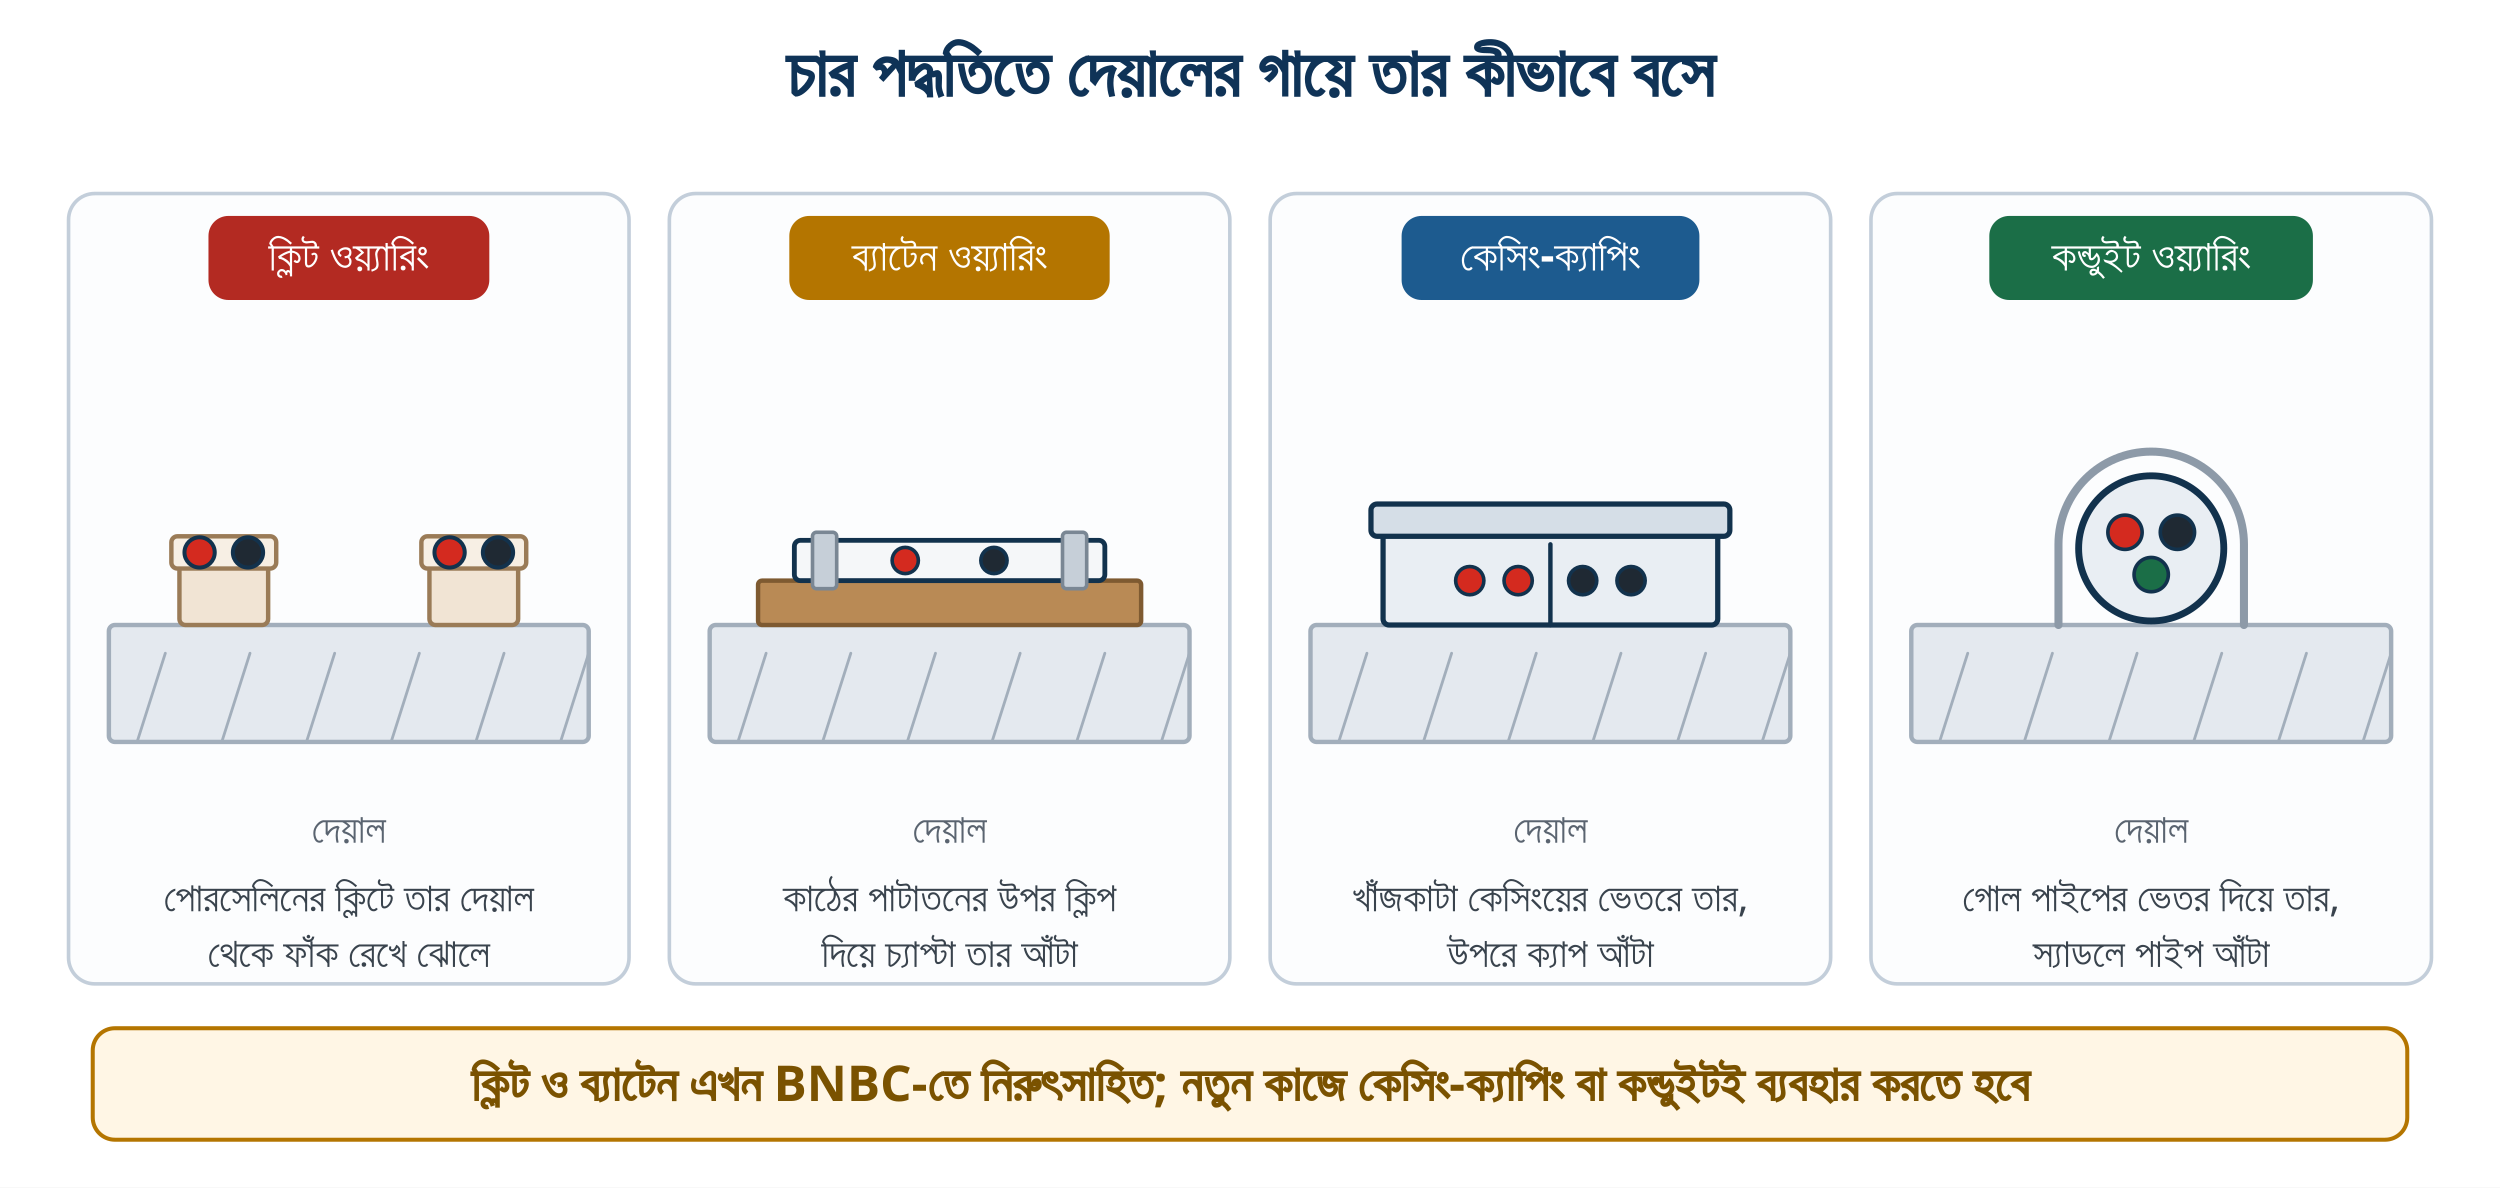
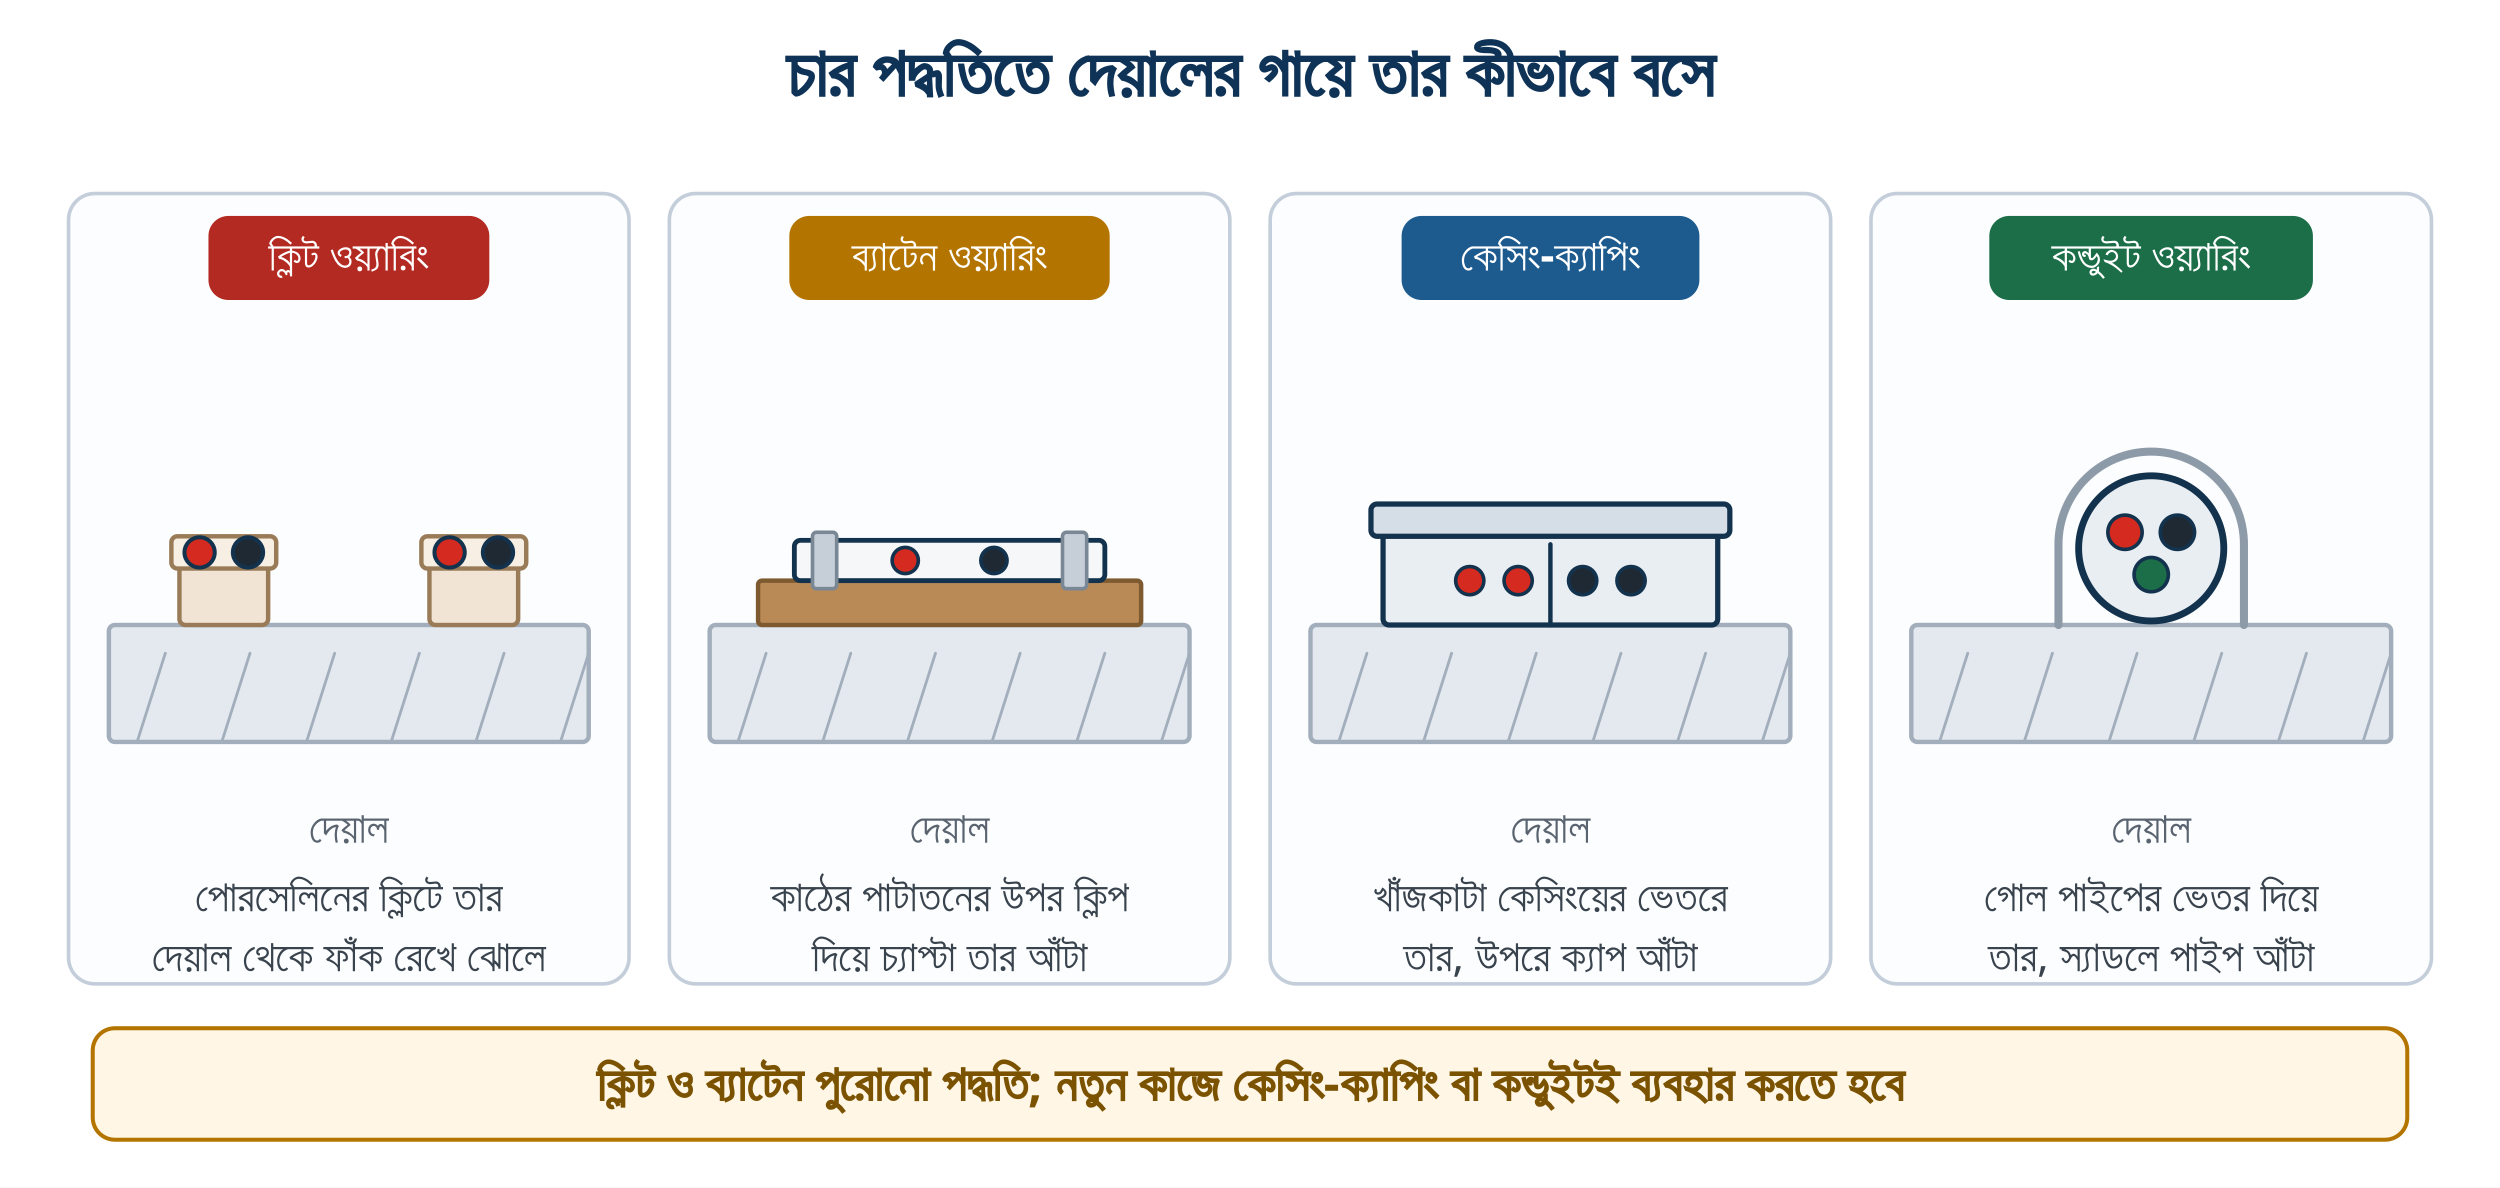
<svg xmlns="http://www.w3.org/2000/svg" width="1240" height="589" viewBox="0 0 1240 589">
  <rect width="1240" height="589" fill="#FFFFFF" />
  <text x="620.0" y="48.0" font-family="Kalpurush" font-size="34" font-weight="700" fill="#0F3357" text-anchor="middle">চার পদ্ধতিতে দেয়ালের গায়ে তার কীভাবে বসে</text>
  <rect x="34.0" y="96.0" width="278.0" height="392.0" rx="13" fill="#FCFDFE" stroke="#C3CEDA" stroke-width="1.8" />
  <rect x="104.3" y="108.0" width="137.5" height="39.9" rx="9" fill="#B32A22" stroke="#B32A22" stroke-width="1.8" />
  <text x="173.0" y="134.2" font-family="Kalpurush" font-size="21.5" font-weight="600" fill="#FFFFFF" text-anchor="middle">ক্লিট ওয়্যারিং</text>
  <rect x="54.0" y="310.0" width="238.0" height="58.0" rx="3" fill="#E4E9EF" stroke="#A2AEBB" stroke-width="2.2" />
  <path d="M 68.0 368 L 82.0 324" fill="none" stroke="#A2AEBB" stroke-width="1.4" stroke-linecap="round" stroke-linejoin="round" />
  <path d="M 110.0 368 L 124.0 324" fill="none" stroke="#A2AEBB" stroke-width="1.4" stroke-linecap="round" stroke-linejoin="round" />
  <path d="M 152.0 368 L 166.0 324" fill="none" stroke="#A2AEBB" stroke-width="1.4" stroke-linecap="round" stroke-linejoin="round" />
  <path d="M 194.0 368 L 208.0 324" fill="none" stroke="#A2AEBB" stroke-width="1.4" stroke-linecap="round" stroke-linejoin="round" />
  <path d="M 236.0 368 L 250.0 324" fill="none" stroke="#A2AEBB" stroke-width="1.4" stroke-linecap="round" stroke-linejoin="round" />
  <path d="M 278.0 368 L 292.0 324" fill="none" stroke="#A2AEBB" stroke-width="1.4" stroke-linecap="round" stroke-linejoin="round" />
  <rect x="89.0" y="280.0" width="44.0" height="30.0" rx="3" fill="#F1E4D4" stroke="#9A7B57" stroke-width="2.2" />
  <rect x="85.0" y="266.0" width="52.0" height="16.0" rx="3" fill="#F7EFE4" stroke="#9A7B57" stroke-width="2.2" />
  <rect x="213.0" y="280.0" width="44.0" height="30.0" rx="3" fill="#F1E4D4" stroke="#9A7B57" stroke-width="2.2" />
  <rect x="209.0" y="266.0" width="52.0" height="16.0" rx="3" fill="#F7EFE4" stroke="#9A7B57" stroke-width="2.2" />
  <circle cx="99.0" cy="274.0" r="7.5" fill="#D42A1F" stroke="#12324D" stroke-width="2" />
  <circle cx="123.0" cy="274.0" r="7.5" fill="#1F2933" stroke="#12324D" stroke-width="2" />
  <circle cx="223.0" cy="274.0" r="7.5" fill="#D42A1F" stroke="#12324D" stroke-width="2" />
  <circle cx="247.0" cy="274.0" r="7.5" fill="#1F2933" stroke="#12324D" stroke-width="2" />
-   <text x="173.0" y="418.0" font-family="Kalpurush" font-size="20" font-weight="400" fill="#5A6470" text-anchor="middle">দেয়াল</text>
-   <text x="173.0" y="452.0" font-family="Kalpurush" font-size="20" font-weight="400" fill="#39434D" text-anchor="middle">পোরসেলিনের ক্লিটে তার দেয়াল</text>
-   <text x="173.0" y="479.6" font-family="Kalpurush" font-size="20" font-weight="400" fill="#39434D" text-anchor="middle">থেকে ফাঁক রেখে ঝোলে</text>
+   <text x="173.0" y="418.0" font-family="Kalpurush" font-size="21.5" font-weight="400" fill="#5A6470" text-anchor="middle">দেয়াল</text>
+   <text x="173.0" y="452.0" font-family="Kalpurush" font-size="21.5" font-weight="400" fill="#39434D" text-anchor="middle">পোরসেলিনের ক্লিটে তার</text>
+   <text x="173.0" y="481.7" font-family="Kalpurush" font-size="21.5" font-weight="400" fill="#39434D" text-anchor="middle">দেয়াল থেকে ফাঁক রেখে ঝোলে</text>
  <rect x="332.0" y="96.0" width="278.0" height="392.0" rx="13" fill="#FCFDFE" stroke="#C3CEDA" stroke-width="1.8" />
  <rect x="392.4" y="108.0" width="157.1" height="39.9" rx="9" fill="#B47500" stroke="#B47500" stroke-width="1.8" />
  <text x="471.0" y="134.2" font-family="Kalpurush" font-size="21.5" font-weight="600" fill="#FFFFFF" text-anchor="middle">ব্যাটেন ওয়্যারিং</text>
  <rect x="352.0" y="310.0" width="238.0" height="58.0" rx="3" fill="#E4E9EF" stroke="#A2AEBB" stroke-width="2.2" />
  <path d="M 366.0 368 L 380.0 324" fill="none" stroke="#A2AEBB" stroke-width="1.4" stroke-linecap="round" stroke-linejoin="round" />
  <path d="M 408.0 368 L 422.0 324" fill="none" stroke="#A2AEBB" stroke-width="1.4" stroke-linecap="round" stroke-linejoin="round" />
  <path d="M 450.0 368 L 464.0 324" fill="none" stroke="#A2AEBB" stroke-width="1.4" stroke-linecap="round" stroke-linejoin="round" />
  <path d="M 492.0 368 L 506.0 324" fill="none" stroke="#A2AEBB" stroke-width="1.4" stroke-linecap="round" stroke-linejoin="round" />
  <path d="M 534.0 368 L 548.0 324" fill="none" stroke="#A2AEBB" stroke-width="1.4" stroke-linecap="round" stroke-linejoin="round" />
  <path d="M 576.0 368 L 590.0 324" fill="none" stroke="#A2AEBB" stroke-width="1.4" stroke-linecap="round" stroke-linejoin="round" />
  <rect x="376.0" y="288.0" width="190.0" height="22.0" rx="2" fill="#B98A55" stroke="#7E5A31" stroke-width="2.2" />
  <rect x="394.0" y="268.0" width="154.0" height="20.0" rx="3" fill="#F5F7F9" stroke="#12324D" stroke-width="2.4" />
  <circle cx="449.0" cy="278.0" r="6.5" fill="#D42A1F" stroke="#12324D" stroke-width="1.8" />
  <circle cx="493.0" cy="278.0" r="6.5" fill="#1F2933" stroke="#12324D" stroke-width="1.8" />
  <rect x="403.0" y="264.0" width="12.0" height="28.0" rx="2" fill="#C6CFD8" stroke="#7A8794" stroke-width="1.8" />
  <rect x="527.0" y="264.0" width="12.0" height="28.0" rx="2" fill="#C6CFD8" stroke="#7A8794" stroke-width="1.8" />
-   <text x="471.0" y="418.0" font-family="Kalpurush" font-size="20" font-weight="400" fill="#5A6470" text-anchor="middle">দেয়াল</text>
-   <text x="471.0" y="452.0" font-family="Kalpurush" font-size="20" font-weight="400" fill="#39434D" text-anchor="middle">কাঠের পাটাতনের উপর ক্লিপ</text>
-   <text x="471.0" y="479.6" font-family="Kalpurush" font-size="20" font-weight="400" fill="#39434D" text-anchor="middle">দিয়ে চ্যাপ্টা তার আঁটা</text>
+   <text x="471.0" y="418.0" font-family="Kalpurush" font-size="21.5" font-weight="400" fill="#5A6470" text-anchor="middle">দেয়াল</text>
+   <text x="471.0" y="452.0" font-family="Kalpurush" font-size="21.5" font-weight="400" fill="#39434D" text-anchor="middle">কাঠের পাটাতনের উপর ক্লিপ</text>
+   <text x="471.0" y="481.7" font-family="Kalpurush" font-size="21.5" font-weight="400" fill="#39434D" text-anchor="middle">দিয়ে চ্যাপ্টা তার আঁটা</text>
  <rect x="630.0" y="96.0" width="278.0" height="392.0" rx="13" fill="#FCFDFE" stroke="#C3CEDA" stroke-width="1.8" />
  <rect x="696.1" y="108.0" width="145.9" height="39.9" rx="9" fill="#1D5B8F" stroke="#1D5B8F" stroke-width="1.8" />
  <text x="769.0" y="134.2" font-family="Kalpurush" font-size="21.5" font-weight="600" fill="#FFFFFF" text-anchor="middle">কেসিং-ক্যাপিং</text>
  <rect x="650.0" y="310.0" width="238.0" height="58.0" rx="3" fill="#E4E9EF" stroke="#A2AEBB" stroke-width="2.2" />
  <path d="M 664.0 368 L 678.0 324" fill="none" stroke="#A2AEBB" stroke-width="1.4" stroke-linecap="round" stroke-linejoin="round" />
  <path d="M 706.0 368 L 720.0 324" fill="none" stroke="#A2AEBB" stroke-width="1.4" stroke-linecap="round" stroke-linejoin="round" />
  <path d="M 748.0 368 L 762.0 324" fill="none" stroke="#A2AEBB" stroke-width="1.4" stroke-linecap="round" stroke-linejoin="round" />
  <path d="M 790.0 368 L 804.0 324" fill="none" stroke="#A2AEBB" stroke-width="1.4" stroke-linecap="round" stroke-linejoin="round" />
  <path d="M 832.0 368 L 846.0 324" fill="none" stroke="#A2AEBB" stroke-width="1.4" stroke-linecap="round" stroke-linejoin="round" />
  <path d="M 874.0 368 L 888.0 324" fill="none" stroke="#A2AEBB" stroke-width="1.4" stroke-linecap="round" stroke-linejoin="round" />
  <rect x="686.0" y="264.0" width="166.0" height="46.0" rx="3" fill="#E9EEF3" stroke="#12324D" stroke-width="2.6" />
  <path d="M 769.0 270 L 769.0 310" fill="none" stroke="#12324D" stroke-width="2.2" stroke-linecap="round" stroke-linejoin="round" />
  <rect x="680.0" y="250.0" width="178.0" height="16.0" rx="3" fill="#D5DEE7" stroke="#12324D" stroke-width="2.6" />
  <circle cx="729.0" cy="288.0" r="7.0" fill="#D42A1F" stroke="#12324D" stroke-width="1.8" />
  <circle cx="753.0" cy="288.0" r="7.0" fill="#D42A1F" stroke="#12324D" stroke-width="1.8" />
  <circle cx="785.0" cy="288.0" r="7.0" fill="#1F2933" stroke="#12324D" stroke-width="1.8" />
  <circle cx="809.0" cy="288.0" r="7.0" fill="#1F2933" stroke="#12324D" stroke-width="1.8" />
-   <text x="769.0" y="418.0" font-family="Kalpurush" font-size="20" font-weight="400" fill="#5A6470" text-anchor="middle">দেয়াল</text>
-   <text x="769.0" y="452.0" font-family="Kalpurush" font-size="20" font-weight="400" fill="#39434D" text-anchor="middle">খাঁজকাটা কেসিংয়ের ভেতরে তার,</text>
-   <text x="769.0" y="479.6" font-family="Kalpurush" font-size="20" font-weight="400" fill="#39434D" text-anchor="middle">উপরে ক্যাপ আঁটা</text>
+   <text x="769.0" y="418.0" font-family="Kalpurush" font-size="21.5" font-weight="400" fill="#5A6470" text-anchor="middle">দেয়াল</text>
+   <text x="769.0" y="452.0" font-family="Kalpurush" font-size="21.5" font-weight="400" fill="#39434D" text-anchor="middle">খাঁজকাটা কেসিংয়ের ভেতরে</text>
+   <text x="769.0" y="481.7" font-family="Kalpurush" font-size="21.5" font-weight="400" fill="#39434D" text-anchor="middle">তার, উপরে ক্যাপ আঁটা</text>
  <rect x="928.0" y="96.0" width="278.0" height="392.0" rx="13" fill="#FCFDFE" stroke="#C3CEDA" stroke-width="1.8" />
  <rect x="987.6" y="108.0" width="158.7" height="39.9" rx="9" fill="#1B6E47" stroke="#1B6E47" stroke-width="1.8" />
  <text x="1067.0" y="134.2" font-family="Kalpurush" font-size="21.5" font-weight="600" fill="#FFFFFF" text-anchor="middle">কন্ডুইট ওয়্যারিং</text>
  <rect x="948.0" y="310.0" width="238.0" height="58.0" rx="3" fill="#E4E9EF" stroke="#A2AEBB" stroke-width="2.2" />
  <path d="M 962.0 368 L 976.0 324" fill="none" stroke="#A2AEBB" stroke-width="1.4" stroke-linecap="round" stroke-linejoin="round" />
  <path d="M 1004.0 368 L 1018.0 324" fill="none" stroke="#A2AEBB" stroke-width="1.4" stroke-linecap="round" stroke-linejoin="round" />
  <path d="M 1046.0 368 L 1060.0 324" fill="none" stroke="#A2AEBB" stroke-width="1.4" stroke-linecap="round" stroke-linejoin="round" />
  <path d="M 1088.0 368 L 1102.0 324" fill="none" stroke="#A2AEBB" stroke-width="1.4" stroke-linecap="round" stroke-linejoin="round" />
  <path d="M 1130.0 368 L 1144.0 324" fill="none" stroke="#A2AEBB" stroke-width="1.4" stroke-linecap="round" stroke-linejoin="round" />
  <path d="M 1172.0 368 L 1186.0 324" fill="none" stroke="#A2AEBB" stroke-width="1.4" stroke-linecap="round" stroke-linejoin="round" />
  <circle cx="1067.0" cy="272.0" r="36.0" fill="#E9EEF3" stroke="#12324D" stroke-width="3.4" />
  <circle cx="1054.0" cy="264.0" r="8.5" fill="#D42A1F" stroke="#12324D" stroke-width="1.8" />
  <circle cx="1080.0" cy="264.0" r="8.5" fill="#1F2933" stroke="#12324D" stroke-width="1.8" />
  <circle cx="1067.0" cy="285.0" r="8.5" fill="#1B6E47" stroke="#12324D" stroke-width="1.8" />
  <path d="M 1021.0 310 L 1021.0 270 A 46 46 0 0 1 1113.0 270 L 1113.0 310" fill="none" stroke="#8D9AA8" stroke-width="4" stroke-linecap="round" stroke-linejoin="round" />
-   <text x="1067.0" y="418.0" font-family="Kalpurush" font-size="20" font-weight="400" fill="#5A6470" text-anchor="middle">দেয়াল</text>
-   <text x="1067.0" y="452.0" font-family="Kalpurush" font-size="20" font-weight="400" fill="#39434D" text-anchor="middle">গোল পাইপের ভেতর দিয়ে তার,</text>
-   <text x="1067.0" y="479.6" font-family="Kalpurush" font-size="20" font-weight="400" fill="#39434D" text-anchor="middle">স্যাডলে পাইপ আঁটা</text>
+   <text x="1067.0" y="418.0" font-family="Kalpurush" font-size="21.5" font-weight="400" fill="#5A6470" text-anchor="middle">দেয়াল</text>
+   <text x="1067.0" y="452.0" font-family="Kalpurush" font-size="21.5" font-weight="400" fill="#39434D" text-anchor="middle">গোল পাইপের ভেতর দিয়ে</text>
+   <text x="1067.0" y="481.7" font-family="Kalpurush" font-size="21.5" font-weight="400" fill="#39434D" text-anchor="middle">তার, স্যাডলে পাইপ আঁটা</text>
  <rect x="46.0" y="510.0" width="1148.0" height="55.3" rx="11" fill="#FFF6E5" stroke="#B47500" stroke-width="2" />
-   <text x="620.0" y="546.1" font-family="Kalpurush" font-size="24.5" font-weight="700" fill="#7A5200" text-anchor="middle">ক্লিট ও ব্যাটেন এখন BNBC-তে নিরুৎসাহিত; নতুন কাজে কেসিং-ক্যাপিং বা কন্ডুইটই ব্যবহার করতে হবে</text>
+   <text x="620.0" y="546.1" font-family="Kalpurush" font-size="24.5" font-weight="700" fill="#7A5200" text-anchor="middle">ক্লিট ও ব্যাটেন পুরোনো পদ্ধতি; নতুন কাজে কেসিং-ক্যাপিং বা কন্ডুইটই ব্যবহার করতে হবে</text>
</svg>
